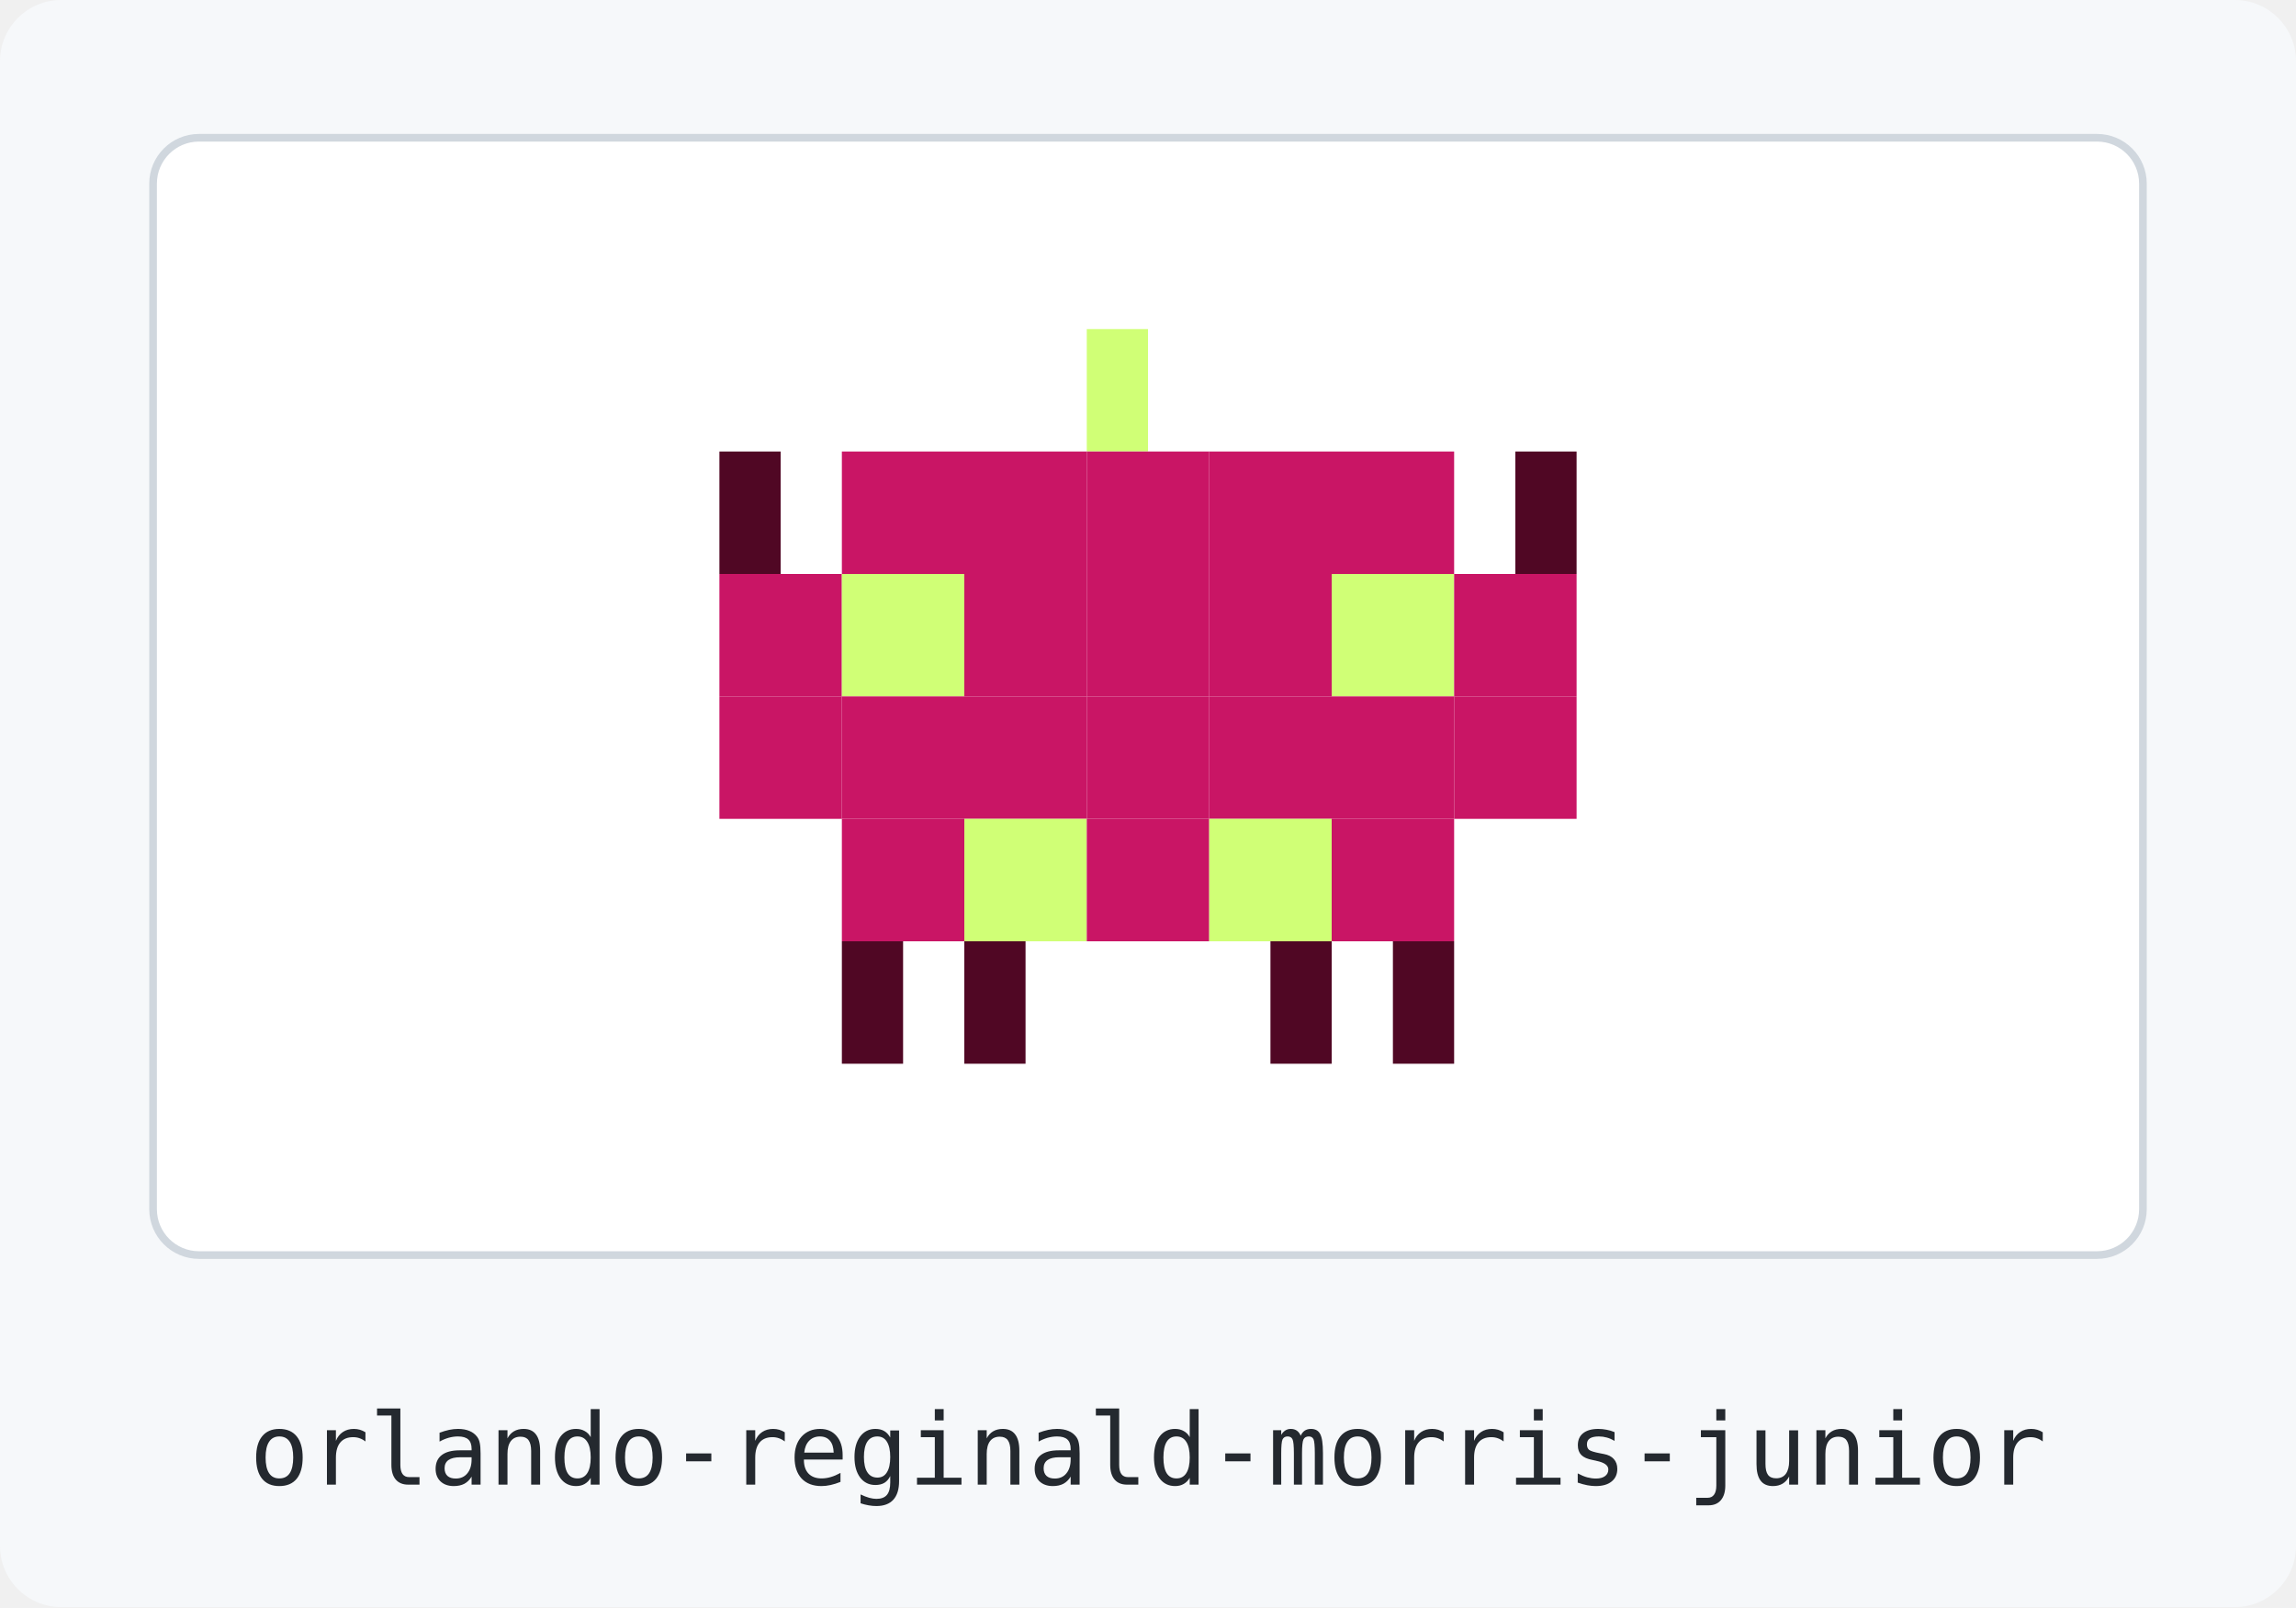
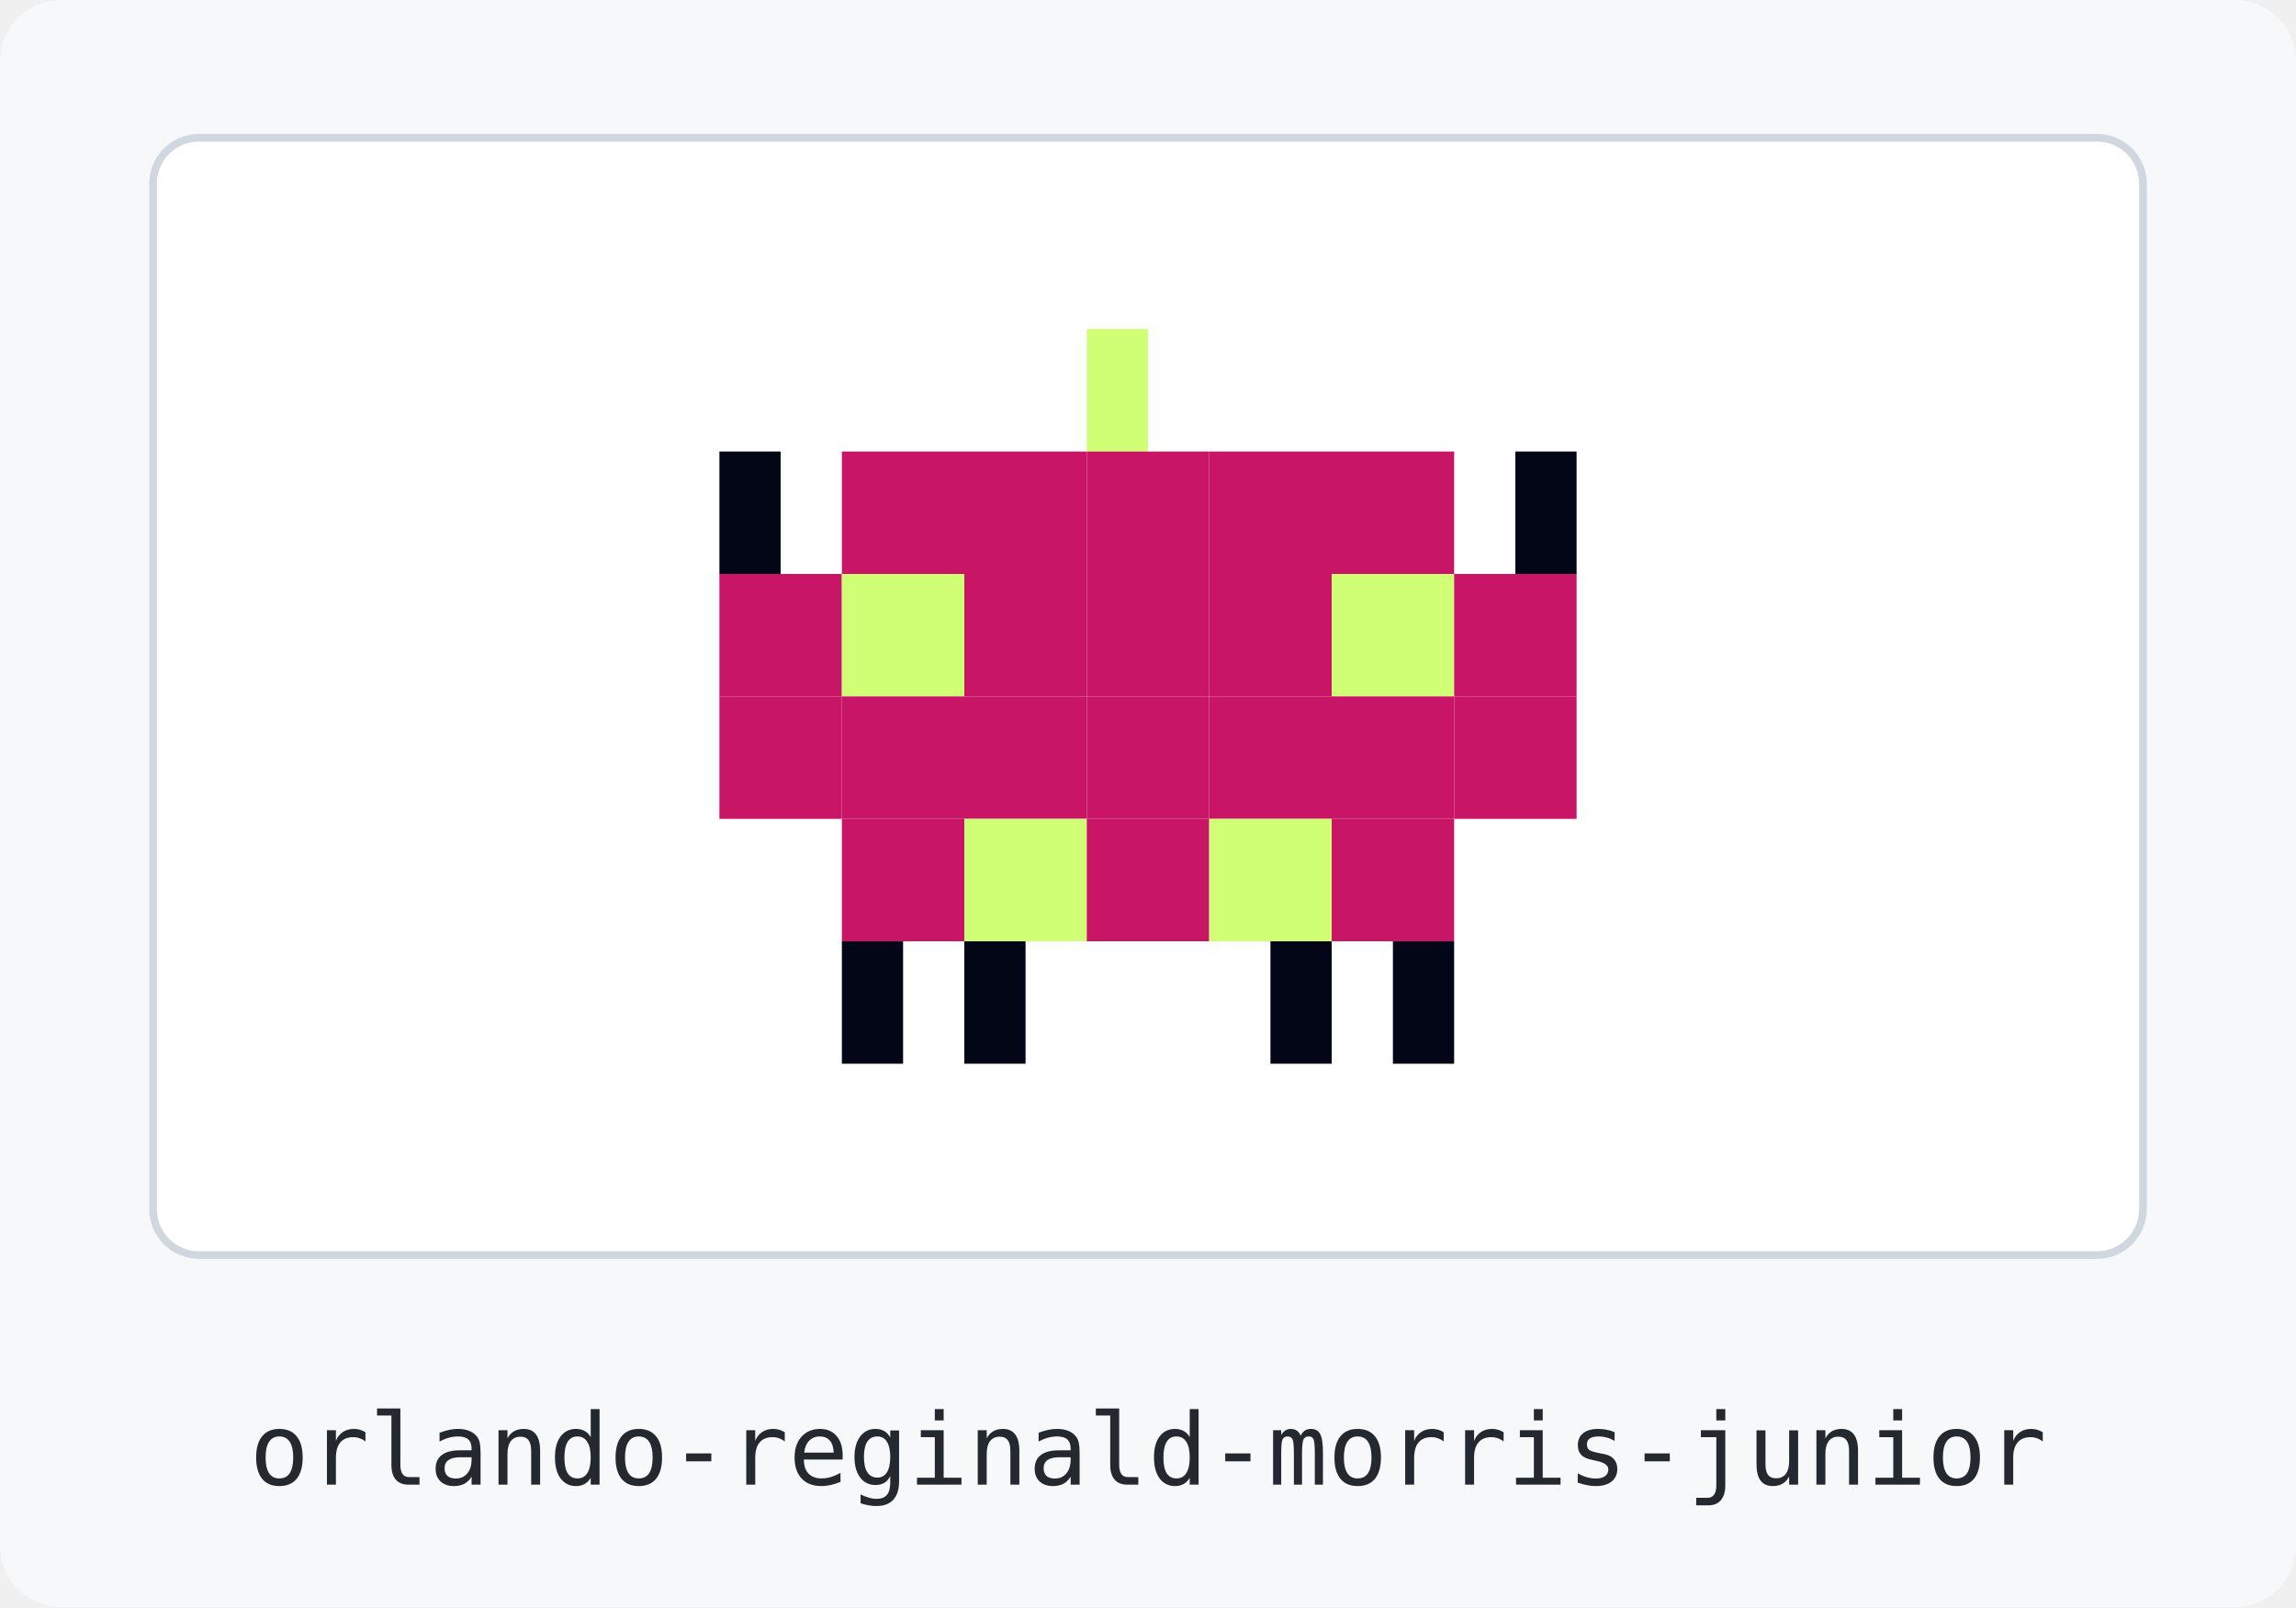
<svg xmlns="http://www.w3.org/2000/svg" width="300" height="210" viewBox="0 0 300 210" role="img" aria-label="orlando-reginald-morris-junior clingon">
  <rect width="300" height="210" rx="8" fill="#f6f8fa" />
  <rect x="20" y="18" width="260" height="146" rx="6" fill="#ffffff" stroke="#d0d7de" />
  <rect x="142" y="43" width="8" height="16" fill="#d0ff76" />
-   <rect x="94" y="59" width="8" height="16" fill="#500724" />
+   <rect x="94" y="59" width="8" height="16" fill="#020617" />
  <rect x="110" y="59" width="16" height="16" fill="#c91565" />
  <rect x="126" y="59" width="16" height="16" fill="#c91565" />
  <rect x="142" y="59" width="16" height="16" fill="#c91565" />
  <rect x="158" y="59" width="16" height="16" fill="#c91565" />
  <rect x="174" y="59" width="16" height="16" fill="#c91565" />
-   <rect x="198" y="59" width="8" height="16" fill="#500724" />
+   <rect x="198" y="59" width="8" height="16" fill="#020617" />
  <rect x="94" y="75" width="16" height="16" fill="#c91565" />
  <rect x="110" y="75" width="16" height="16" fill="#d0ff76" />
  <rect x="126" y="75" width="16" height="16" fill="#c91565" />
  <rect x="142" y="75" width="16" height="16" fill="#c91565" />
  <rect x="158" y="75" width="16" height="16" fill="#c91565" />
  <rect x="174" y="75" width="16" height="16" fill="#d0ff76" />
  <rect x="190" y="75" width="16" height="16" fill="#c91565" />
  <rect x="94" y="91" width="16" height="16" fill="#c91565" />
  <rect x="110" y="91" width="16" height="16" fill="#c91565" />
  <rect x="126" y="91" width="16" height="16" fill="#c91565" />
  <rect x="142" y="91" width="16" height="16" fill="#c91565" />
  <rect x="158" y="91" width="16" height="16" fill="#c91565" />
  <rect x="174" y="91" width="16" height="16" fill="#c91565" />
  <rect x="190" y="91" width="16" height="16" fill="#c91565" />
  <rect x="110" y="107" width="16" height="16" fill="#c91565" />
  <rect x="126" y="107" width="16" height="16" fill="#d0ff76" />
  <rect x="142" y="107" width="16" height="16" fill="#c91565" />
  <rect x="158" y="107" width="16" height="16" fill="#d0ff76" />
  <rect x="174" y="107" width="16" height="16" fill="#c91565" />
-   <rect x="110" y="123" width="8" height="16" fill="#500724" />
-   <rect x="126" y="123" width="8" height="16" fill="#500724" />
-   <rect x="166" y="123" width="8" height="16" fill="#500724" />
-   <rect x="182" y="123" width="8" height="16" fill="#500724" />
+   <rect x="110" y="123" width="8" height="16" fill="#020617" />
+   <rect x="126" y="123" width="8" height="16" fill="#020617" />
+   <rect x="166" y="123" width="8" height="16" fill="#020617" />
+   <rect x="182" y="123" width="8" height="16" fill="#020617" />
  <text x="150" y="194" text-anchor="middle" font-family="ui-monospace, SFMono-Regular, Menlo, Consolas, monospace" font-size="13" font-weight="400" fill="#24292f">orlando-reginald-morris-junior</text>
</svg>
